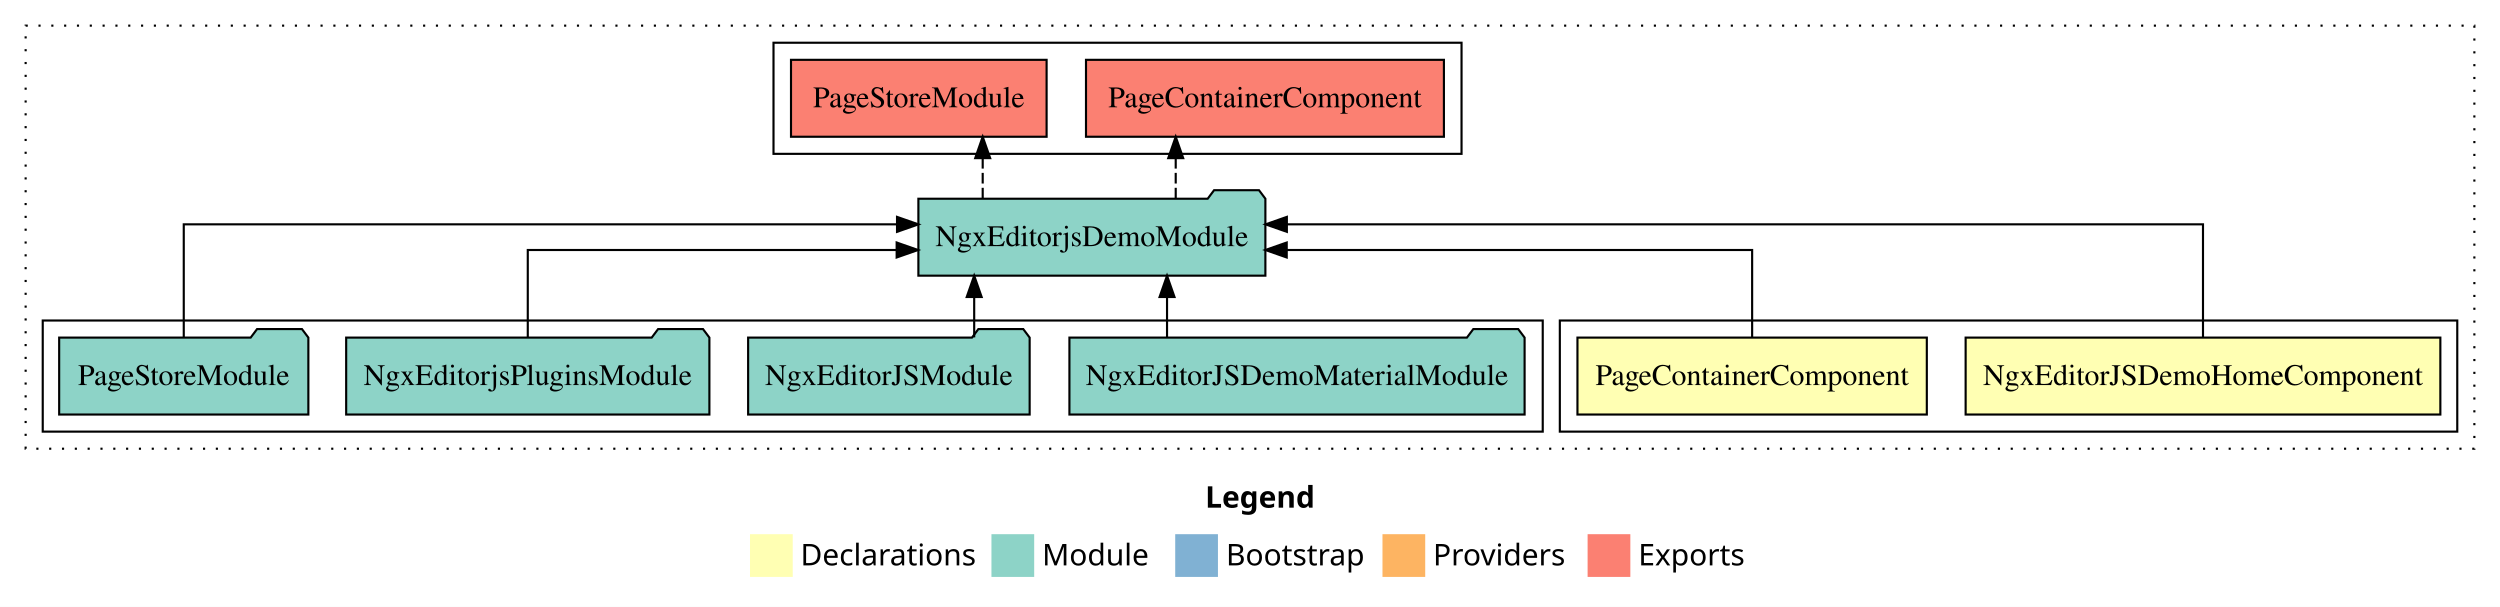
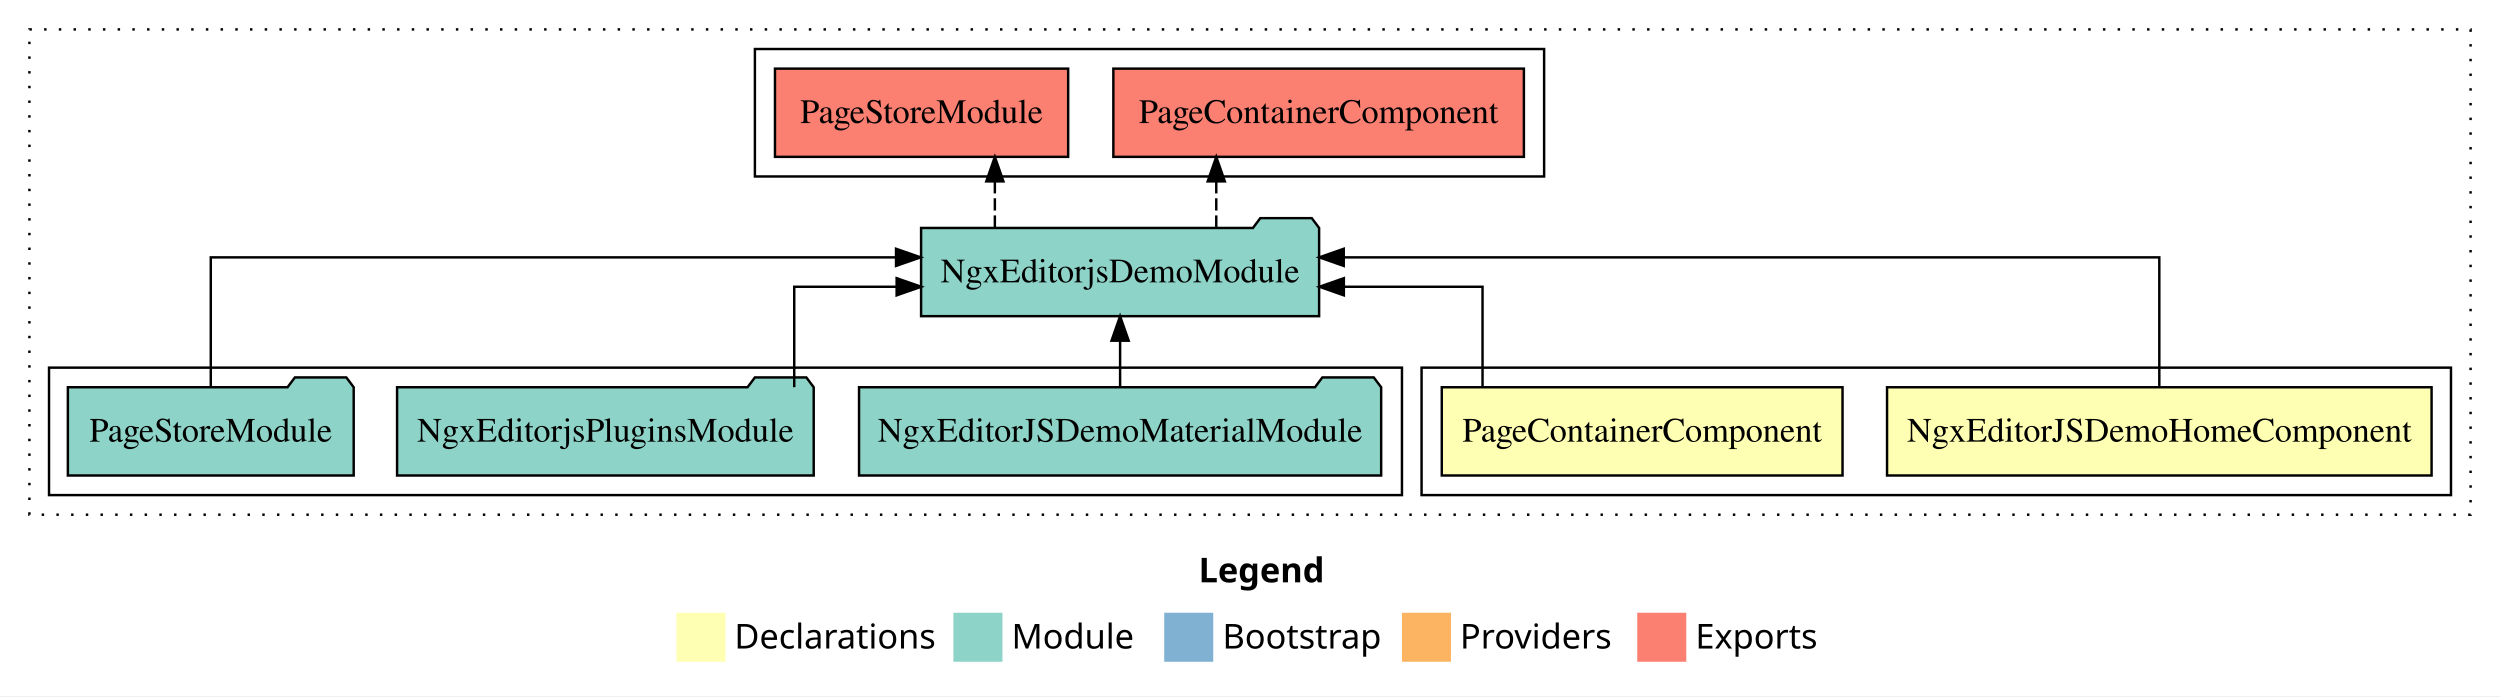
- <svg xmlns="http://www.w3.org/2000/svg" width="1170pt" height="284pt" viewBox="0.00 0.00 1170.00 284.00">
+ <svg xmlns="http://www.w3.org/2000/svg" width="1020pt" height="284pt" viewBox="0.00 0.00 1020.00 284.00">
  <g id="graph0" class="graph" transform="scale(1 1) rotate(0) translate(4 280)">
-     <polygon fill="#ffffff" stroke="transparent" points="-4,4 -4,-280 1166,-280 1166,4 -4,4" />
-     <text text-anchor="start" x="560.009" y="-42.4" font-family="sans-serif" font-weight="bold" font-size="14.00" fill="#000000">Legend</text>
-     <polygon fill="#ffffb3" stroke="transparent" points="347,-10 347,-30 367,-30 367,-10 347,-10" />
-     <text text-anchor="start" x="370.629" y="-15.4" font-family="sans-serif" font-size="14.00" fill="#000000">  Declarations</text>
-     <polygon fill="#8dd3c7" stroke="transparent" points="460,-10 460,-30 480,-30 480,-10 460,-10" />
-     <text text-anchor="start" x="483.725" y="-15.4" font-family="sans-serif" font-size="14.00" fill="#000000">  Module</text>
-     <polygon fill="#80b1d3" stroke="transparent" points="546,-10 546,-30 566,-30 566,-10 546,-10" />
-     <text text-anchor="start" x="569.781" y="-15.4" font-family="sans-serif" font-size="14.00" fill="#000000">  Bootstrap</text>
-     <polygon fill="#fdb462" stroke="transparent" points="643,-10 643,-30 663,-30 663,-10 643,-10" />
-     <text text-anchor="start" x="666.673" y="-15.4" font-family="sans-serif" font-size="14.00" fill="#000000">  Providers</text>
-     <polygon fill="#fb8072" stroke="transparent" points="739,-10 739,-30 759,-30 759,-10 739,-10" />
-     <text text-anchor="start" x="762.726" y="-15.4" font-family="sans-serif" font-size="14.00" fill="#000000">  Exports</text>
+     <polygon fill="#ffffff" stroke="transparent" points="-4,4 -4,-280 1016,-280 1016,4 -4,4" />
+     <text text-anchor="start" x="485.009" y="-42.4" font-family="sans-serif" font-weight="bold" font-size="14.00" fill="#000000">Legend</text>
+     <polygon fill="#ffffb3" stroke="transparent" points="272,-10 272,-30 292,-30 292,-10 272,-10" />
+     <text text-anchor="start" x="295.629" y="-15.4" font-family="sans-serif" font-size="14.00" fill="#000000">  Declarations</text>
+     <polygon fill="#8dd3c7" stroke="transparent" points="385,-10 385,-30 405,-30 405,-10 385,-10" />
+     <text text-anchor="start" x="408.725" y="-15.4" font-family="sans-serif" font-size="14.00" fill="#000000">  Module</text>
+     <polygon fill="#80b1d3" stroke="transparent" points="471,-10 471,-30 491,-30 491,-10 471,-10" />
+     <text text-anchor="start" x="494.781" y="-15.4" font-family="sans-serif" font-size="14.00" fill="#000000">  Bootstrap</text>
+     <polygon fill="#fdb462" stroke="transparent" points="568,-10 568,-30 588,-30 588,-10 568,-10" />
+     <text text-anchor="start" x="591.673" y="-15.4" font-family="sans-serif" font-size="14.00" fill="#000000">  Providers</text>
+     <polygon fill="#fb8072" stroke="transparent" points="664,-10 664,-30 684,-30 684,-10 664,-10" />
+     <text text-anchor="start" x="687.726" y="-15.4" font-family="sans-serif" font-size="14.00" fill="#000000">  Exports</text>
    <g id="clust1" class="cluster">
-       <polygon fill="none" stroke="#000000" stroke-dasharray="1,5" points="8,-70 8,-268 1154,-268 1154,-70 8,-70" />
+       <polygon fill="none" stroke="#000000" stroke-dasharray="1,5" points="8,-70 8,-268 1004,-268 1004,-70 8,-70" />
    </g>
    <g id="clust2" class="cluster">
-       <polygon fill="none" stroke="#000000" points="726,-78 726,-130 1146,-130 1146,-78 726,-78" />
+       <polygon fill="none" stroke="#000000" points="576,-78 576,-130 996,-130 996,-78 576,-78" />
    </g>
    <g id="clust5" class="cluster">
-       <polygon fill="none" stroke="#000000" points="16,-78 16,-130 718,-130 718,-78 16,-78" />
+       <polygon fill="none" stroke="#000000" points="16,-78 16,-130 568,-130 568,-78 16,-78" />
    </g>
    <g id="clust6" class="cluster">
-       <polygon fill="none" stroke="#000000" points="358,-208 358,-260 680,-260 680,-208 358,-208" />
+       <polygon fill="none" stroke="#000000" points="304,-208 304,-260 626,-260 626,-208 304,-208" />
    </g>
    <g id="node1" class="node">
-       <polygon fill="#ffffb3" stroke="#000000" points="1138.084,-122 915.916,-122 915.916,-86 1138.084,-86 1138.084,-122" />
-       <text text-anchor="middle" x="1027" y="-99.8" font-family="Times,serif" font-size="14.00" fill="#000000">NgxEditorJSDemoHomeComponent</text>
+       <polygon fill="#ffffb3" stroke="#000000" points="988.084,-122 765.916,-122 765.916,-86 988.084,-86 988.084,-122" />
+       <text text-anchor="middle" x="877" y="-99.8" font-family="Times,serif" font-size="14.00" fill="#000000">NgxEditorJSDemoHomeComponent</text>
    </g>
    <g id="node3" class="node">
-       <polygon fill="#8dd3c7" stroke="#000000" points="588.198,-187 585.198,-191 564.198,-191 561.198,-187 425.802,-187 425.802,-151 588.198,-151 588.198,-187" />
-       <text text-anchor="middle" x="507" y="-164.8" font-family="Times,serif" font-size="14.00" fill="#000000">NgxEditorjsDemoModule</text>
+       <polygon fill="#8dd3c7" stroke="#000000" points="534.198,-187 531.198,-191 510.198,-191 507.198,-187 371.802,-187 371.802,-151 534.198,-151 534.198,-187" />
+       <text text-anchor="middle" x="453" y="-164.8" font-family="Times,serif" font-size="14.00" fill="#000000">NgxEditorjsDemoModule</text>
    </g>
    <g id="edge1" class="edge">
-       <path fill="none" stroke="#000000" d="M1027,-122.284C1027,-143.321 1027,-175 1027,-175 1027,-175 598.25,-175 598.25,-175" />
-       <polygon fill="#000000" stroke="#000000" points="598.25,-171.5 588.25,-175 598.25,-178.5 598.25,-171.5" />
+       <path fill="none" stroke="#000000" d="M877,-122.284C877,-143.321 877,-175 877,-175 877,-175 544.25,-175 544.25,-175" />
+       <polygon fill="#000000" stroke="#000000" points="544.25,-171.5 534.25,-175 544.25,-178.5 544.25,-171.5" />
    </g>
    <g id="node2" class="node">
-       <polygon fill="#ffffb3" stroke="#000000" points="897.752,-122 734.248,-122 734.248,-86 897.752,-86 897.752,-122" />
-       <text text-anchor="middle" x="816" y="-99.8" font-family="Times,serif" font-size="14.00" fill="#000000">PageContainerComponent</text>
+       <polygon fill="#ffffb3" stroke="#000000" points="747.752,-122 584.248,-122 584.248,-86 747.752,-86 747.752,-122" />
+       <text text-anchor="middle" x="666" y="-99.8" font-family="Times,serif" font-size="14.00" fill="#000000">PageContainerComponent</text>
    </g>
    <g id="edge2" class="edge">
-       <path fill="none" stroke="#000000" d="M816,-122.022C816,-139.373 816,-163 816,-163 816,-163 598.186,-163 598.186,-163" />
-       <polygon fill="#000000" stroke="#000000" points="598.186,-159.5 588.186,-163 598.186,-166.5 598.186,-159.5" />
+       <path fill="none" stroke="#000000" d="M600.875,-122.022C600.875,-139.373 600.875,-163 600.875,-163 600.875,-163 544.292,-163 544.292,-163" />
+       <polygon fill="#000000" stroke="#000000" points="544.292,-159.5 534.292,-163 544.292,-166.5 544.292,-159.5" />
+     </g>
+     <g id="node7" class="node">
+       <polygon fill="#fb8072" stroke="#000000" points="617.752,-252 450.248,-252 450.248,-216 617.752,-216 617.752,-252" />
+       <text text-anchor="middle" x="534" y="-229.8" font-family="Times,serif" font-size="14.00" fill="#000000">PageContainerComponent </text>
+     </g>
+     <g id="edge6" class="edge">
+       <path fill="none" stroke="#000000" stroke-dasharray="5,2" d="M492.236,-187.106C492.236,-187.106 492.236,-205.991 492.236,-205.991" />
+       <polygon fill="#000000" stroke="#000000" points="488.737,-205.991 492.236,-215.991 495.737,-205.991 488.737,-205.991" />
    </g>
    <g id="node8" class="node">
-       <polygon fill="#fb8072" stroke="#000000" points="671.752,-252 504.248,-252 504.248,-216 671.752,-216 671.752,-252" />
-       <text text-anchor="middle" x="588" y="-229.8" font-family="Times,serif" font-size="14.00" fill="#000000">PageContainerComponent </text>
+       <polygon fill="#fb8072" stroke="#000000" points="431.81,-252 312.19,-252 312.19,-216 431.81,-216 431.81,-252" />
+       <text text-anchor="middle" x="372" y="-229.8" font-family="Times,serif" font-size="14.00" fill="#000000">PageStoreModule </text>
    </g>
    <g id="edge7" class="edge">
-       <path fill="none" stroke="#000000" stroke-dasharray="5,2" d="M546.236,-187.106C546.236,-187.106 546.236,-205.991 546.236,-205.991" />
-       <polygon fill="#000000" stroke="#000000" points="542.737,-205.991 546.236,-215.991 549.737,-205.991 542.737,-205.991" />
-     </g>
-     <g id="node9" class="node">
-       <polygon fill="#fb8072" stroke="#000000" points="485.81,-252 366.19,-252 366.19,-216 485.81,-216 485.81,-252" />
-       <text text-anchor="middle" x="426" y="-229.8" font-family="Times,serif" font-size="14.00" fill="#000000">PageStoreModule </text>
-     </g>
-     <g id="edge8" class="edge">
-       <path fill="none" stroke="#000000" stroke-dasharray="5,2" d="M455.903,-187.106C455.903,-187.106 455.903,-205.991 455.903,-205.991" />
-       <polygon fill="#000000" stroke="#000000" points="452.403,-205.991 455.903,-215.991 459.403,-205.991 452.403,-205.991" />
+       <path fill="none" stroke="#000000" stroke-dasharray="5,2" d="M401.903,-187.106C401.903,-187.106 401.903,-205.991 401.903,-205.991" />
+       <polygon fill="#000000" stroke="#000000" points="398.403,-205.991 401.903,-215.991 405.403,-205.991 398.403,-205.991" />
    </g>
    <g id="node4" class="node">
-       <polygon fill="#8dd3c7" stroke="#000000" points="709.511,-122 706.511,-126 685.511,-126 682.511,-122 496.489,-122 496.489,-86 709.511,-86 709.511,-122" />
-       <text text-anchor="middle" x="603" y="-99.8" font-family="Times,serif" font-size="14.00" fill="#000000">NgxEditorJSDemoMaterialModule</text>
+       <polygon fill="#8dd3c7" stroke="#000000" points="559.511,-122 556.511,-126 535.511,-126 532.511,-122 346.489,-122 346.489,-86 559.511,-86 559.511,-122" />
+       <text text-anchor="middle" x="453" y="-99.8" font-family="Times,serif" font-size="14.00" fill="#000000">NgxEditorJSDemoMaterialModule</text>
    </g>
    <g id="edge3" class="edge">
-       <path fill="none" stroke="#000000" d="M542.172,-122.106C542.172,-122.106 542.172,-140.991 542.172,-140.991" />
-       <polygon fill="#000000" stroke="#000000" points="538.672,-140.991 542.172,-150.991 545.672,-140.991 538.672,-140.991" />
+       <path fill="none" stroke="#000000" d="M453,-122.106C453,-122.106 453,-140.991 453,-140.991" />
+       <polygon fill="#000000" stroke="#000000" points="449.5,-140.991 453,-150.991 456.5,-140.991 449.5,-140.991" />
    </g>
    <g id="node5" class="node">
-       <polygon fill="#8dd3c7" stroke="#000000" points="477.878,-122 474.878,-126 453.878,-126 450.878,-122 346.122,-122 346.122,-86 477.878,-86 477.878,-122" />
-       <text text-anchor="middle" x="412" y="-99.8" font-family="Times,serif" font-size="14.00" fill="#000000">NgxEditorJSModule</text>
-     </g>
-     <g id="edge4" class="edge">
-       <path fill="none" stroke="#000000" d="M451.92,-122.106C451.92,-122.106 451.92,-140.991 451.92,-140.991" />
-       <polygon fill="#000000" stroke="#000000" points="448.42,-140.991 451.92,-150.991 455.42,-140.991 448.42,-140.991" />
-     </g>
-     <g id="node6" class="node">
      <polygon fill="#8dd3c7" stroke="#000000" points="327.994,-122 324.994,-126 303.994,-126 300.994,-122 158.006,-122 158.006,-86 327.994,-86 327.994,-122" />
      <text text-anchor="middle" x="243" y="-99.8" font-family="Times,serif" font-size="14.00" fill="#000000">NgxEditorjsPluginsModule</text>
    </g>
-     <g id="edge5" class="edge">
-       <path fill="none" stroke="#000000" d="M243,-122.022C243,-139.373 243,-163 243,-163 243,-163 415.637,-163 415.637,-163" />
-       <polygon fill="#000000" stroke="#000000" points="415.637,-166.5 425.637,-163 415.637,-159.5 415.637,-166.5" />
+     <g id="edge4" class="edge">
+       <path fill="none" stroke="#000000" d="M320.046,-122.022C320.046,-139.373 320.046,-163 320.046,-163 320.046,-163 361.83,-163 361.83,-163" />
+       <polygon fill="#000000" stroke="#000000" points="361.83,-166.5 371.83,-163 361.83,-159.5 361.83,-166.5" />
    </g>
-     <g id="node7" class="node">
+     <g id="node6" class="node">
      <polygon fill="#8dd3c7" stroke="#000000" points="140.31,-122 137.31,-126 116.31,-126 113.31,-122 23.69,-122 23.69,-86 140.31,-86 140.31,-122" />
      <text text-anchor="middle" x="82" y="-99.8" font-family="Times,serif" font-size="14.00" fill="#000000">PageStoreModule</text>
    </g>
-     <g id="edge6" class="edge">
-       <path fill="none" stroke="#000000" d="M82,-122.284C82,-143.321 82,-175 82,-175 82,-175 415.81,-175 415.81,-175" />
-       <polygon fill="#000000" stroke="#000000" points="415.81,-178.5 425.81,-175 415.81,-171.5 415.81,-178.5" />
+     <g id="edge5" class="edge">
+       <path fill="none" stroke="#000000" d="M82,-122.284C82,-143.321 82,-175 82,-175 82,-175 361.582,-175 361.582,-175" />
+       <polygon fill="#000000" stroke="#000000" points="361.582,-178.5 371.582,-175 361.582,-171.5 361.582,-178.5" />
    </g>
  </g>
</svg>
